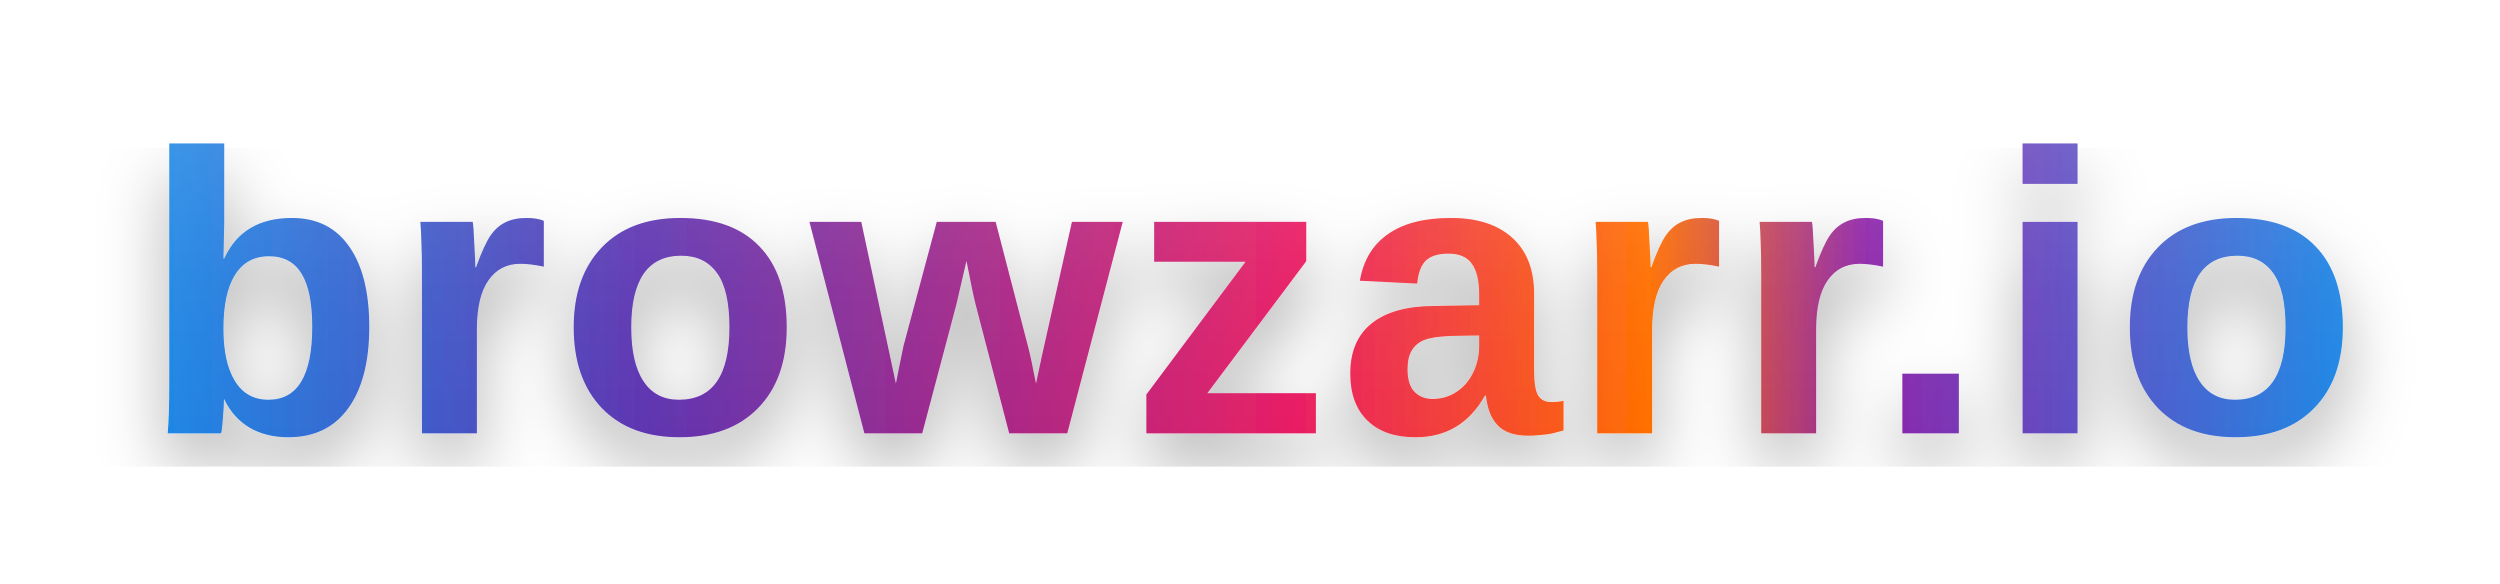
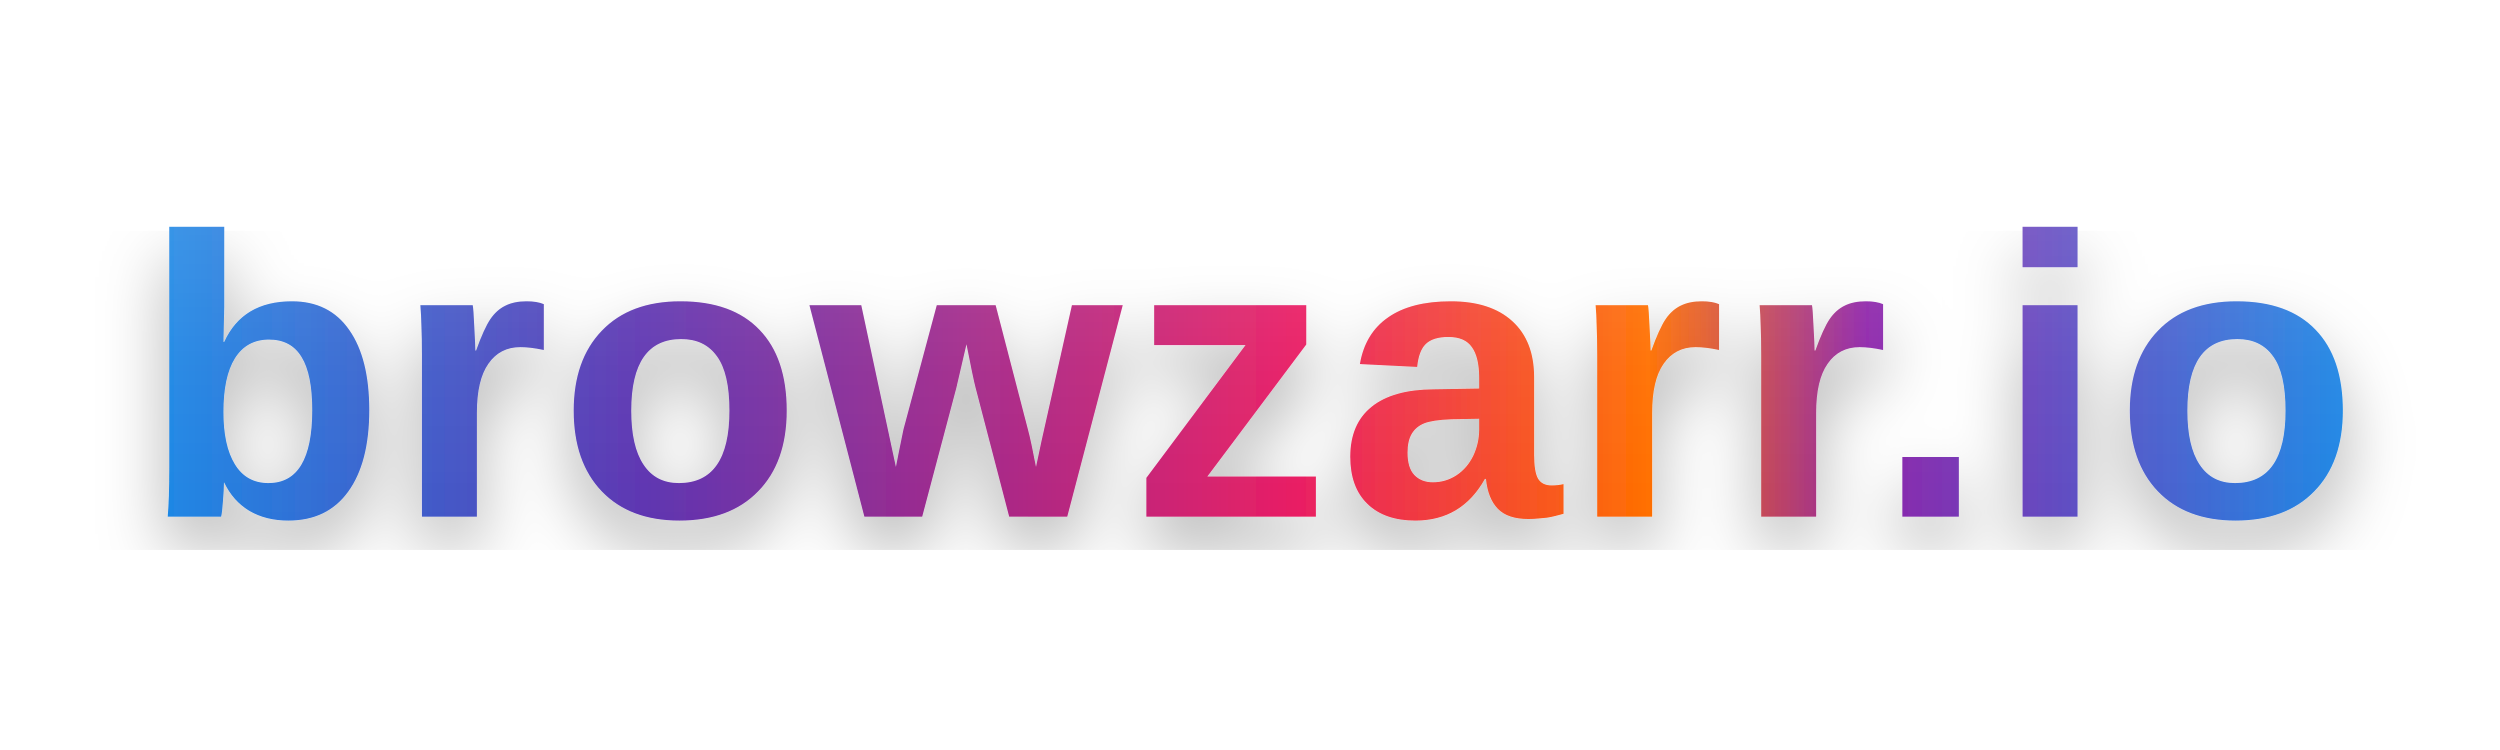
- <svg xmlns="http://www.w3.org/2000/svg" viewBox="0 0 150 35" width="150" height="35">
+ <svg xmlns="http://www.w3.org/2000/svg" viewBox="0 0 150 35" width="500" height="150">
  <defs>
    <linearGradient id="textGradient" x1="0%" y1="0%" x2="100%" y2="0%">
      <stop offset="0%" stop-color="#1E88E5" />
      <stop offset="22%" stop-color="#5E35B1" />
      <stop offset="52%" stop-color="#E91E63" />
      <stop offset="68%" stop-color="#FF6F00" />
      <stop offset="78%" stop-color="#8E24AA" />
      <stop offset="100%" stop-color="#1E88E5" />
    </linearGradient>
    <filter id="textShadow">
      <feGaussianBlur in="SourceAlpha" stdDeviation="2" />
      <feOffset dx="0" dy="2" result="offsetblur" />
      <feComponentTransfer>
        <feFuncA type="linear" slope="0.3" />
      </feComponentTransfer>
      <feMerge>
        <feMergeNode />
        <feMergeNode in="SourceGraphic" />
      </feMerge>
    </filter>
    <linearGradient id="shine" x1="0%" y1="0%" x2="0%" y2="100%">
      <stop offset="0%" stop-color="#ffffff" stop-opacity="0.3" />
      <stop offset="50%" stop-color="#ffffff" stop-opacity="0.1" />
      <stop offset="100%" stop-color="#ffffff" stop-opacity="0" />
    </linearGradient>
  </defs>
  <text x="75" y="26" font-family="'Segoe UI', Arial, Helvetica, sans-serif" font-size="24" font-weight="700" fill="url(#textGradient)" filter="url(#textShadow)" letter-spacing="0.5" text-anchor="middle">browzarr.io</text>
  <text x="75" y="26" font-family="'Segoe UI', Arial, Helvetica, sans-serif" font-size="24" font-weight="700" fill="url(#shine)" letter-spacing="0.5" opacity="0.4" text-anchor="middle">browzarr.io</text>
</svg>
